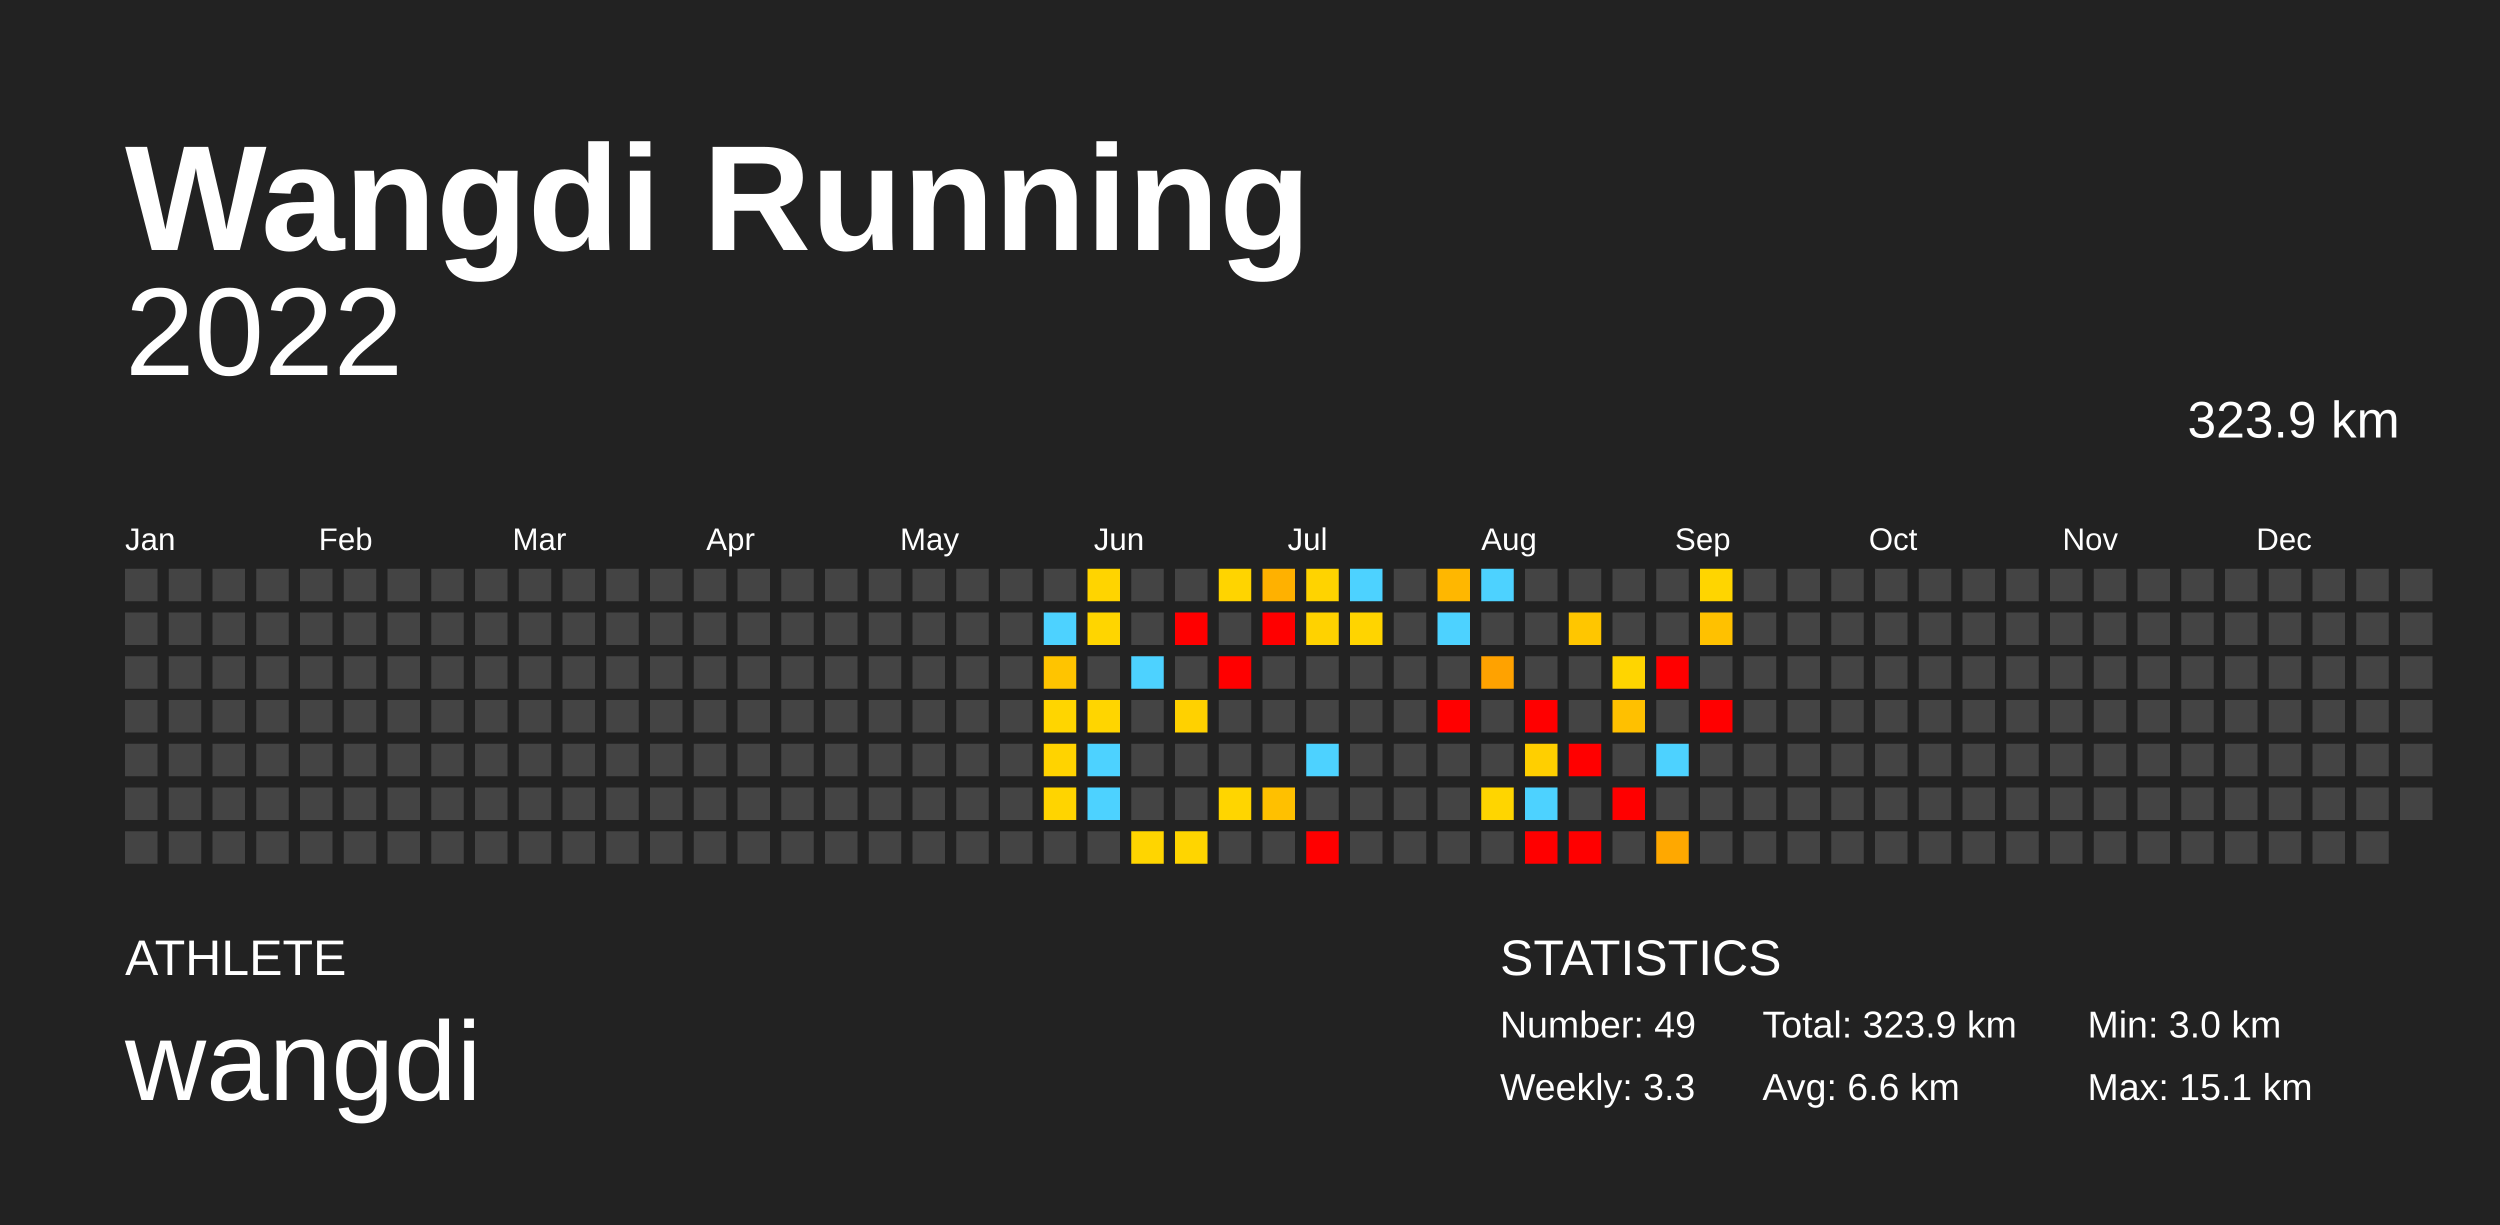
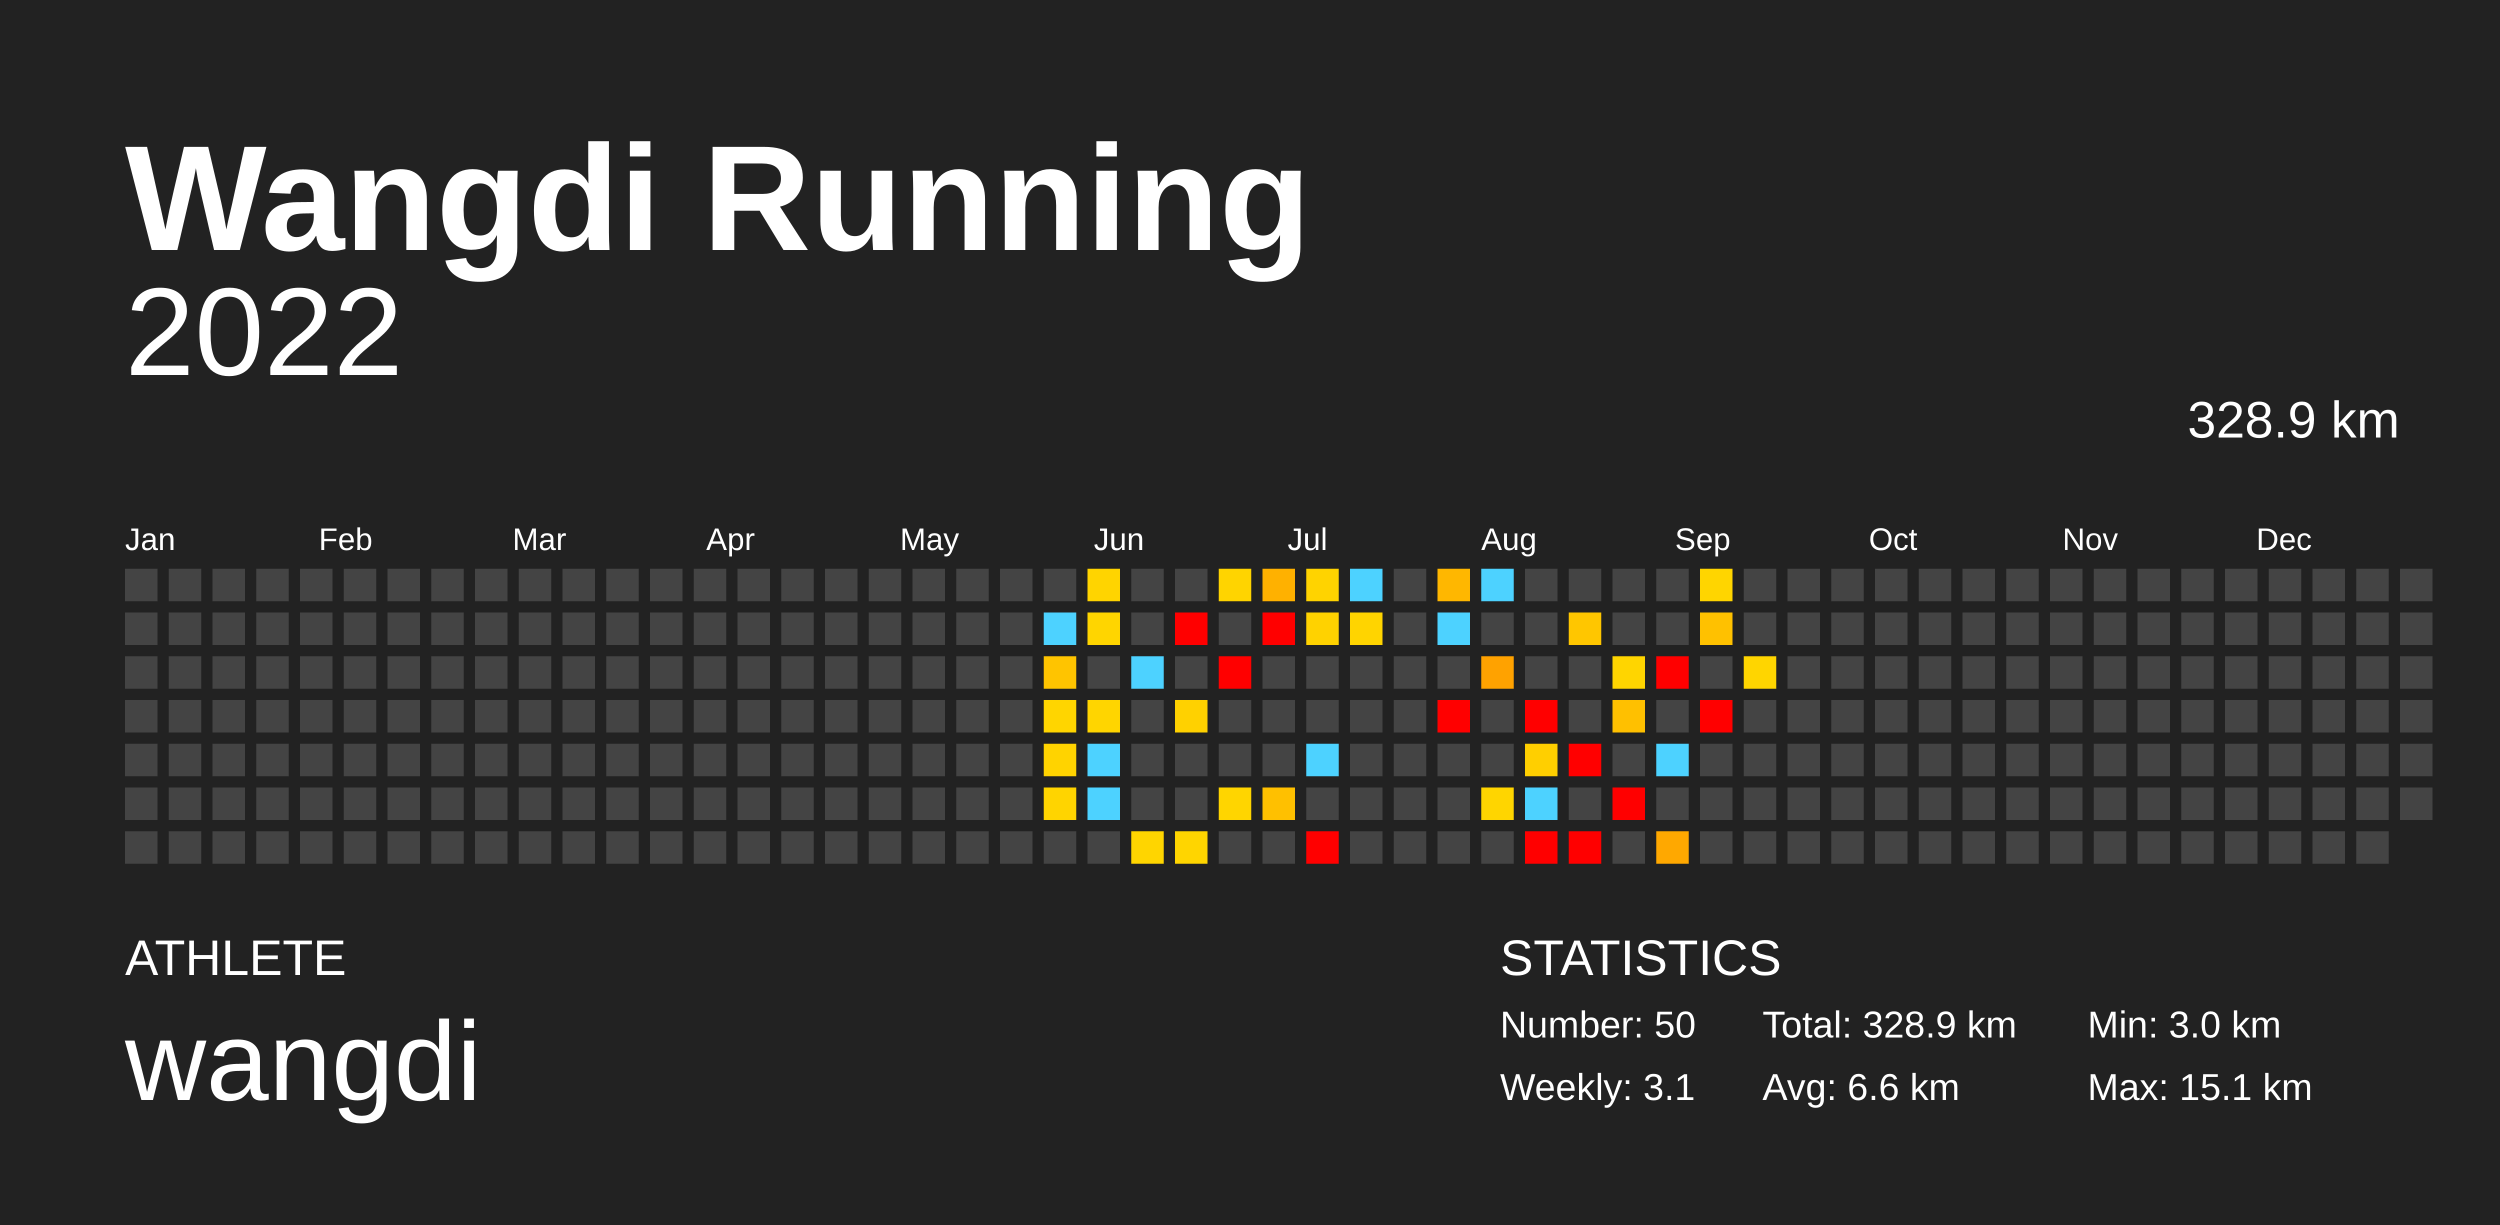
<svg xmlns="http://www.w3.org/2000/svg" baseProfile="full" height="98mm" version="1.1" viewBox="0,0,200,98" width="200mm">
  <defs />
  <rect fill="#222222" height="98" width="200" x="0" y="0" />
  <text fill="#FFFFFF" style="font-size:12px; font-family:Arial; font-weight:bold;" x="10" y="20">Wangdi Running</text>
  <text fill="#FFFFFF" style="font-size:4px; font-family:Arial" x="10" y="78">ATHLETE</text>
  <text fill="#FFFFFF" style="font-size:9px; font-family:Arial" x="10" y="88">wangdi</text>
  <text fill="#FFFFFF" style="font-size:4px; font-family:Arial" x="120" y="78">STATISTICS</text>
-   <text fill="#FFFFFF" style="font-size:3px; font-family:Arial" x="120" y="83">Number: 49</text>
-   <text fill="#FFFFFF" style="font-size:3px; font-family:Arial" x="120" y="88">Weekly: 3.3</text>
-   <text fill="#FFFFFF" style="font-size:3px; font-family:Arial" x="141" y="83">Total: 323.9 km</text>
+   <text fill="#FFFFFF" style="font-size:3px; font-family:Arial" x="120" y="83">Number: 50</text>
+   <text fill="#FFFFFF" style="font-size:3px; font-family:Arial" x="120" y="88">Weekly: 3.1</text>
+   <text fill="#FFFFFF" style="font-size:3px; font-family:Arial" x="141" y="83">Total: 328.9 km</text>
  <text fill="#FFFFFF" style="font-size:3px; font-family:Arial" x="141" y="88">Avg: 6.6 km</text>
  <text fill="#FFFFFF" style="font-size:3px; font-family:Arial" x="167" y="83">Min: 3.0 km</text>
  <text fill="#FFFFFF" style="font-size:3px; font-family:Arial" x="167" y="88">Max: 15.1 km</text>
  <text alignment-baseline="hanging" fill="#FFFFFF" style="font-size:10.0px; font-family:Arial;" x="10" y="30">2022</text>
-   <text alignment-baseline="hanging" fill="#FFFFFF" style="font-size:4.125px; font-family:Arial;" x="175" y="35">323.9 km</text>
+   <text alignment-baseline="hanging" fill="#FFFFFF" style="font-size:4.125px; font-family:Arial;" x="175" y="35">328.9 km</text>
  <text fill="#FFFFFF" style="font-size:2.5px; font-family:Arial" x="10.0" y="44">Jan</text>
  <text fill="#FFFFFF" style="font-size:2.5px; font-family:Arial" x="25.5" y="44">Feb</text>
  <text fill="#FFFFFF" style="font-size:2.5px; font-family:Arial" x="41.0" y="44">Mar</text>
  <text fill="#FFFFFF" style="font-size:2.5px; font-family:Arial" x="56.5" y="44">Apr</text>
  <text fill="#FFFFFF" style="font-size:2.5px; font-family:Arial" x="72.0" y="44">May</text>
  <text fill="#FFFFFF" style="font-size:2.5px; font-family:Arial" x="87.5" y="44">Jun</text>
  <text fill="#FFFFFF" style="font-size:2.5px; font-family:Arial" x="103.0" y="44">Jul</text>
  <text fill="#FFFFFF" style="font-size:2.5px; font-family:Arial" x="118.5" y="44">Aug</text>
  <text fill="#FFFFFF" style="font-size:2.5px; font-family:Arial" x="134.0" y="44">Sep</text>
  <text fill="#FFFFFF" style="font-size:2.5px; font-family:Arial" x="149.5" y="44">Oct</text>
  <text fill="#FFFFFF" style="font-size:2.5px; font-family:Arial" x="165.0" y="44">Nov</text>
  <text fill="#FFFFFF" style="font-size:2.5px; font-family:Arial" x="180.5" y="44">Dec</text>
  <rect fill="#444444" height="2.6" width="2.6" x="10.0" y="45.5" />
  <rect fill="#444444" height="2.6" width="2.6" x="10.0" y="49.0" />
  <rect fill="#444444" height="2.6" width="2.6" x="10.0" y="52.5" />
  <rect fill="#444444" height="2.6" width="2.6" x="10.0" y="56.0" />
  <rect fill="#444444" height="2.6" width="2.6" x="10.0" y="59.5" />
  <rect fill="#444444" height="2.6" width="2.6" x="10.0" y="63.0" />
  <rect fill="#444444" height="2.6" width="2.6" x="10.0" y="66.5" />
  <rect fill="#444444" height="2.6" width="2.6" x="13.5" y="45.5" />
  <rect fill="#444444" height="2.6" width="2.6" x="13.5" y="49.0" />
  <rect fill="#444444" height="2.6" width="2.6" x="13.5" y="52.5" />
  <rect fill="#444444" height="2.6" width="2.6" x="13.5" y="56.0" />
  <rect fill="#444444" height="2.6" width="2.6" x="13.5" y="59.5" />
  <rect fill="#444444" height="2.6" width="2.6" x="13.5" y="63.0" />
  <rect fill="#444444" height="2.6" width="2.6" x="13.5" y="66.5" />
  <rect fill="#444444" height="2.6" width="2.6" x="17.0" y="45.5" />
  <rect fill="#444444" height="2.6" width="2.6" x="17.0" y="49.0" />
  <rect fill="#444444" height="2.6" width="2.6" x="17.0" y="52.5" />
  <rect fill="#444444" height="2.6" width="2.6" x="17.0" y="56.0" />
  <rect fill="#444444" height="2.6" width="2.6" x="17.0" y="59.5" />
  <rect fill="#444444" height="2.6" width="2.6" x="17.0" y="63.0" />
  <rect fill="#444444" height="2.6" width="2.6" x="17.0" y="66.5" />
  <rect fill="#444444" height="2.6" width="2.6" x="20.5" y="45.5" />
  <rect fill="#444444" height="2.6" width="2.6" x="20.5" y="49.0" />
  <rect fill="#444444" height="2.6" width="2.6" x="20.5" y="52.5" />
  <rect fill="#444444" height="2.6" width="2.6" x="20.5" y="56.0" />
  <rect fill="#444444" height="2.6" width="2.6" x="20.5" y="59.5" />
  <rect fill="#444444" height="2.6" width="2.6" x="20.5" y="63.0" />
  <rect fill="#444444" height="2.6" width="2.6" x="20.5" y="66.5" />
  <rect fill="#444444" height="2.6" width="2.6" x="24.0" y="45.5" />
  <rect fill="#444444" height="2.6" width="2.6" x="24.0" y="49.0" />
  <rect fill="#444444" height="2.6" width="2.6" x="24.0" y="52.5" />
  <rect fill="#444444" height="2.6" width="2.6" x="24.0" y="56.0" />
  <rect fill="#444444" height="2.6" width="2.6" x="24.0" y="59.5" />
  <rect fill="#444444" height="2.6" width="2.6" x="24.0" y="63.0" />
  <rect fill="#444444" height="2.6" width="2.6" x="24.0" y="66.5" />
  <rect fill="#444444" height="2.6" width="2.6" x="27.5" y="45.5" />
  <rect fill="#444444" height="2.6" width="2.6" x="27.5" y="49.0" />
  <rect fill="#444444" height="2.6" width="2.6" x="27.5" y="52.5" />
  <rect fill="#444444" height="2.6" width="2.6" x="27.5" y="56.0" />
  <rect fill="#444444" height="2.6" width="2.6" x="27.5" y="59.5" />
  <rect fill="#444444" height="2.6" width="2.6" x="27.5" y="63.0" />
  <rect fill="#444444" height="2.6" width="2.6" x="27.5" y="66.5" />
  <rect fill="#444444" height="2.6" width="2.6" x="31.0" y="45.5" />
  <rect fill="#444444" height="2.6" width="2.6" x="31.0" y="49.0" />
  <rect fill="#444444" height="2.6" width="2.6" x="31.0" y="52.5" />
  <rect fill="#444444" height="2.6" width="2.6" x="31.0" y="56.0" />
  <rect fill="#444444" height="2.6" width="2.6" x="31.0" y="59.5" />
  <rect fill="#444444" height="2.6" width="2.6" x="31.0" y="63.0" />
  <rect fill="#444444" height="2.6" width="2.6" x="31.0" y="66.5" />
  <rect fill="#444444" height="2.6" width="2.6" x="34.5" y="45.5" />
  <rect fill="#444444" height="2.6" width="2.6" x="34.5" y="49.0" />
  <rect fill="#444444" height="2.6" width="2.6" x="34.5" y="52.5" />
  <rect fill="#444444" height="2.6" width="2.6" x="34.5" y="56.0" />
  <rect fill="#444444" height="2.6" width="2.6" x="34.5" y="59.5" />
  <rect fill="#444444" height="2.6" width="2.6" x="34.5" y="63.0" />
  <rect fill="#444444" height="2.6" width="2.6" x="34.5" y="66.5" />
  <rect fill="#444444" height="2.6" width="2.6" x="38.0" y="45.5" />
  <rect fill="#444444" height="2.6" width="2.6" x="38.0" y="49.0" />
  <rect fill="#444444" height="2.6" width="2.6" x="38.0" y="52.5" />
  <rect fill="#444444" height="2.6" width="2.6" x="38.0" y="56.0" />
  <rect fill="#444444" height="2.6" width="2.6" x="38.0" y="59.5" />
  <rect fill="#444444" height="2.6" width="2.6" x="38.0" y="63.0" />
  <rect fill="#444444" height="2.6" width="2.6" x="38.0" y="66.5" />
  <rect fill="#444444" height="2.6" width="2.6" x="41.5" y="45.5" />
  <rect fill="#444444" height="2.6" width="2.6" x="41.5" y="49.0" />
  <rect fill="#444444" height="2.6" width="2.6" x="41.5" y="52.5" />
  <rect fill="#444444" height="2.6" width="2.6" x="41.5" y="56.0" />
  <rect fill="#444444" height="2.6" width="2.6" x="41.5" y="59.5" />
  <rect fill="#444444" height="2.6" width="2.6" x="41.5" y="63.0" />
  <rect fill="#444444" height="2.6" width="2.6" x="41.5" y="66.5" />
  <rect fill="#444444" height="2.6" width="2.6" x="45.0" y="45.5" />
  <rect fill="#444444" height="2.6" width="2.6" x="45.0" y="49.0" />
  <rect fill="#444444" height="2.6" width="2.6" x="45.0" y="52.5" />
  <rect fill="#444444" height="2.6" width="2.6" x="45.0" y="56.0" />
  <rect fill="#444444" height="2.6" width="2.6" x="45.0" y="59.5" />
  <rect fill="#444444" height="2.6" width="2.6" x="45.0" y="63.0" />
  <rect fill="#444444" height="2.6" width="2.6" x="45.0" y="66.5" />
  <rect fill="#444444" height="2.6" width="2.6" x="48.5" y="45.5" />
  <rect fill="#444444" height="2.6" width="2.6" x="48.5" y="49.0" />
  <rect fill="#444444" height="2.6" width="2.6" x="48.5" y="52.5" />
  <rect fill="#444444" height="2.6" width="2.6" x="48.5" y="56.0" />
  <rect fill="#444444" height="2.6" width="2.6" x="48.5" y="59.5" />
  <rect fill="#444444" height="2.6" width="2.6" x="48.5" y="63.0" />
  <rect fill="#444444" height="2.6" width="2.6" x="48.5" y="66.5" />
  <rect fill="#444444" height="2.6" width="2.6" x="52.0" y="45.5" />
  <rect fill="#444444" height="2.6" width="2.6" x="52.0" y="49.0" />
  <rect fill="#444444" height="2.6" width="2.6" x="52.0" y="52.5" />
  <rect fill="#444444" height="2.6" width="2.6" x="52.0" y="56.0" />
  <rect fill="#444444" height="2.6" width="2.6" x="52.0" y="59.5" />
  <rect fill="#444444" height="2.6" width="2.6" x="52.0" y="63.0" />
  <rect fill="#444444" height="2.6" width="2.6" x="52.0" y="66.5" />
  <rect fill="#444444" height="2.6" width="2.6" x="55.5" y="45.5" />
  <rect fill="#444444" height="2.6" width="2.6" x="55.5" y="49.0" />
  <rect fill="#444444" height="2.6" width="2.6" x="55.5" y="52.5" />
  <rect fill="#444444" height="2.6" width="2.6" x="55.5" y="56.0" />
  <rect fill="#444444" height="2.6" width="2.6" x="55.5" y="59.5" />
  <rect fill="#444444" height="2.6" width="2.6" x="55.5" y="63.0" />
  <rect fill="#444444" height="2.6" width="2.6" x="55.5" y="66.5" />
  <rect fill="#444444" height="2.6" width="2.6" x="59.0" y="45.5" />
  <rect fill="#444444" height="2.6" width="2.6" x="59.0" y="49.0" />
  <rect fill="#444444" height="2.6" width="2.6" x="59.0" y="52.5" />
  <rect fill="#444444" height="2.6" width="2.6" x="59.0" y="56.0" />
  <rect fill="#444444" height="2.6" width="2.6" x="59.0" y="59.5" />
  <rect fill="#444444" height="2.6" width="2.6" x="59.0" y="63.0" />
  <rect fill="#444444" height="2.6" width="2.6" x="59.0" y="66.5" />
  <rect fill="#444444" height="2.6" width="2.6" x="62.5" y="45.5" />
  <rect fill="#444444" height="2.6" width="2.6" x="62.5" y="49.0" />
  <rect fill="#444444" height="2.6" width="2.6" x="62.5" y="52.5" />
  <rect fill="#444444" height="2.6" width="2.6" x="62.5" y="56.0" />
  <rect fill="#444444" height="2.6" width="2.6" x="62.5" y="59.5" />
  <rect fill="#444444" height="2.6" width="2.6" x="62.5" y="63.0" />
  <rect fill="#444444" height="2.6" width="2.6" x="62.5" y="66.5" />
  <rect fill="#444444" height="2.6" width="2.6" x="66.0" y="45.5" />
  <rect fill="#444444" height="2.6" width="2.6" x="66.0" y="49.0" />
  <rect fill="#444444" height="2.6" width="2.6" x="66.0" y="52.5" />
  <rect fill="#444444" height="2.6" width="2.6" x="66.0" y="56.0" />
  <rect fill="#444444" height="2.6" width="2.6" x="66.0" y="59.5" />
  <rect fill="#444444" height="2.6" width="2.6" x="66.0" y="63.0" />
  <rect fill="#444444" height="2.6" width="2.6" x="66.0" y="66.5" />
  <rect fill="#444444" height="2.6" width="2.6" x="69.5" y="45.5" />
  <rect fill="#444444" height="2.6" width="2.6" x="69.5" y="49.0" />
  <rect fill="#444444" height="2.6" width="2.6" x="69.5" y="52.5" />
  <rect fill="#444444" height="2.6" width="2.6" x="69.5" y="56.0" />
  <rect fill="#444444" height="2.6" width="2.6" x="69.5" y="59.5" />
  <rect fill="#444444" height="2.6" width="2.6" x="69.5" y="63.0" />
  <rect fill="#444444" height="2.6" width="2.6" x="69.5" y="66.5" />
  <rect fill="#444444" height="2.6" width="2.6" x="73.0" y="45.5" />
  <rect fill="#444444" height="2.6" width="2.6" x="73.0" y="49.0" />
  <rect fill="#444444" height="2.6" width="2.6" x="73.0" y="52.5" />
  <rect fill="#444444" height="2.6" width="2.6" x="73.0" y="56.0" />
  <rect fill="#444444" height="2.6" width="2.6" x="73.0" y="59.5" />
  <rect fill="#444444" height="2.6" width="2.6" x="73.0" y="63.0" />
  <rect fill="#444444" height="2.6" width="2.6" x="73.0" y="66.5" />
  <rect fill="#444444" height="2.6" width="2.6" x="76.5" y="45.5" />
  <rect fill="#444444" height="2.6" width="2.6" x="76.5" y="49.0" />
  <rect fill="#444444" height="2.6" width="2.6" x="76.5" y="52.5" />
  <rect fill="#444444" height="2.6" width="2.6" x="76.5" y="56.0" />
  <rect fill="#444444" height="2.6" width="2.6" x="76.5" y="59.5" />
  <rect fill="#444444" height="2.6" width="2.6" x="76.5" y="63.0" />
  <rect fill="#444444" height="2.6" width="2.6" x="76.5" y="66.5" />
  <rect fill="#444444" height="2.6" width="2.6" x="80.0" y="45.5" />
  <rect fill="#444444" height="2.6" width="2.6" x="80.0" y="49.0" />
  <rect fill="#444444" height="2.6" width="2.6" x="80.0" y="52.5" />
  <rect fill="#444444" height="2.6" width="2.6" x="80.0" y="56.0" />
  <rect fill="#444444" height="2.6" width="2.6" x="80.0" y="59.5" />
  <rect fill="#444444" height="2.6" width="2.6" x="80.0" y="63.0" />
  <rect fill="#444444" height="2.6" width="2.6" x="80.0" y="66.5" />
  <rect fill="#444444" height="2.6" width="2.6" x="83.5" y="45.5" />
  <rect fill="#4dd2ff" height="2.6" width="2.6" x="83.5" y="49.0" />
  <rect fill="#ffc400" height="2.6" width="2.6" x="83.5" y="52.5" />
  <rect fill="#ffd500" height="2.6" width="2.6" x="83.5" y="56.0" />
  <rect fill="#ffd300" height="2.6" width="2.6" x="83.5" y="59.5" />
  <rect fill="#ffd400" height="2.6" width="2.6" x="83.5" y="63.0" />
  <rect fill="#444444" height="2.6" width="2.6" x="83.5" y="66.5" />
  <rect fill="#ffd400" height="2.6" width="2.6" x="87.0" y="45.5" />
  <rect fill="#ffd500" height="2.6" width="2.6" x="87.0" y="49.0" />
  <rect fill="#444444" height="2.6" width="2.6" x="87.0" y="52.5" />
  <rect fill="#ffd500" height="2.6" width="2.6" x="87.0" y="56.0" />
  <rect fill="#4dd2ff" height="2.6" width="2.6" x="87.0" y="59.5" />
  <rect fill="#4dd2ff" height="2.6" width="2.6" x="87.0" y="63.0" />
  <rect fill="#444444" height="2.6" width="2.6" x="87.0" y="66.5" />
  <rect fill="#444444" height="2.6" width="2.6" x="90.5" y="45.5" />
  <rect fill="#444444" height="2.6" width="2.6" x="90.5" y="49.0" />
  <rect fill="#4dd2ff" height="2.6" width="2.6" x="90.5" y="52.5" />
  <rect fill="#444444" height="2.6" width="2.6" x="90.5" y="56.0" />
  <rect fill="#444444" height="2.6" width="2.6" x="90.5" y="59.5" />
  <rect fill="#444444" height="2.6" width="2.6" x="90.5" y="63.0" />
  <rect fill="#ffd500" height="2.6" width="2.6" x="90.5" y="66.5" />
  <rect fill="#444444" height="2.6" width="2.6" x="94.0" y="45.5" />
  <rect fill="red" height="2.6" width="2.6" x="94.0" y="49.0" />
  <rect fill="#444444" height="2.6" width="2.6" x="94.0" y="52.5" />
  <rect fill="#ffd100" height="2.6" width="2.6" x="94.0" y="56.0" />
  <rect fill="#444444" height="2.6" width="2.6" x="94.0" y="59.5" />
  <rect fill="#444444" height="2.6" width="2.6" x="94.0" y="63.0" />
  <rect fill="#ffd500" height="2.6" width="2.6" x="94.0" y="66.5" />
  <rect fill="#ffd400" height="2.6" width="2.6" x="97.5" y="45.5" />
  <rect fill="#444444" height="2.6" width="2.6" x="97.5" y="49.0" />
  <rect fill="red" height="2.6" width="2.6" x="97.5" y="52.5" />
  <rect fill="#444444" height="2.6" width="2.6" x="97.5" y="56.0" />
  <rect fill="#444444" height="2.6" width="2.6" x="97.5" y="59.5" />
  <rect fill="#ffd500" height="2.6" width="2.6" x="97.5" y="63.0" />
  <rect fill="#444444" height="2.6" width="2.6" x="97.5" y="66.5" />
  <rect fill="#ffb100" height="2.6" width="2.6" x="101.0" y="45.5" />
  <rect fill="red" height="2.6" width="2.6" x="101.0" y="49.0" />
  <rect fill="#444444" height="2.6" width="2.6" x="101.0" y="52.5" />
  <rect fill="#444444" height="2.6" width="2.6" x="101.0" y="56.0" />
  <rect fill="#444444" height="2.6" width="2.6" x="101.0" y="59.5" />
  <rect fill="#ffc000" height="2.6" width="2.6" x="101.0" y="63.0" />
  <rect fill="#444444" height="2.6" width="2.6" x="101.0" y="66.5" />
  <rect fill="#ffd300" height="2.6" width="2.6" x="104.5" y="45.5" />
  <rect fill="#ffd200" height="2.6" width="2.6" x="104.5" y="49.0" />
  <rect fill="#444444" height="2.6" width="2.6" x="104.5" y="52.5" />
  <rect fill="#444444" height="2.6" width="2.6" x="104.5" y="56.0" />
  <rect fill="#4dd2ff" height="2.6" width="2.6" x="104.5" y="59.5" />
  <rect fill="#444444" height="2.6" width="2.6" x="104.5" y="63.0" />
  <rect fill="red" height="2.6" width="2.6" x="104.5" y="66.5" />
  <rect fill="#4dd2ff" height="2.6" width="2.6" x="108.0" y="45.5" />
  <rect fill="#ffd400" height="2.6" width="2.6" x="108.0" y="49.0" />
  <rect fill="#444444" height="2.6" width="2.6" x="108.0" y="52.5" />
  <rect fill="#444444" height="2.6" width="2.6" x="108.0" y="56.0" />
  <rect fill="#444444" height="2.6" width="2.6" x="108.0" y="59.5" />
  <rect fill="#444444" height="2.6" width="2.6" x="108.0" y="63.0" />
  <rect fill="#444444" height="2.6" width="2.6" x="108.0" y="66.5" />
  <rect fill="#444444" height="2.6" width="2.6" x="111.5" y="45.5" />
  <rect fill="#444444" height="2.6" width="2.6" x="111.5" y="49.0" />
  <rect fill="#444444" height="2.6" width="2.6" x="111.5" y="52.5" />
  <rect fill="#444444" height="2.6" width="2.6" x="111.5" y="56.0" />
  <rect fill="#444444" height="2.6" width="2.6" x="111.5" y="59.5" />
  <rect fill="#444444" height="2.6" width="2.6" x="111.5" y="63.0" />
  <rect fill="#444444" height="2.6" width="2.6" x="111.5" y="66.5" />
  <rect fill="#ffb700" height="2.6" width="2.6" x="115.0" y="45.5" />
  <rect fill="#4dd2ff" height="2.6" width="2.6" x="115.0" y="49.0" />
  <rect fill="#444444" height="2.6" width="2.6" x="115.0" y="52.5" />
  <rect fill="red" height="2.6" width="2.6" x="115.0" y="56.0" />
  <rect fill="#444444" height="2.6" width="2.6" x="115.0" y="59.5" />
  <rect fill="#444444" height="2.6" width="2.6" x="115.0" y="63.0" />
  <rect fill="#444444" height="2.6" width="2.6" x="115.0" y="66.5" />
  <rect fill="#4dd2ff" height="2.6" width="2.6" x="118.5" y="45.5" />
  <rect fill="#444444" height="2.6" width="2.6" x="118.5" y="49.0" />
  <rect fill="#ffa200" height="2.6" width="2.6" x="118.5" y="52.5" />
  <rect fill="#444444" height="2.6" width="2.6" x="118.5" y="56.0" />
  <rect fill="#444444" height="2.6" width="2.6" x="118.5" y="59.5" />
  <rect fill="#ffd500" height="2.6" width="2.6" x="118.5" y="63.0" />
  <rect fill="#444444" height="2.6" width="2.6" x="118.5" y="66.5" />
  <rect fill="#444444" height="2.6" width="2.6" x="122.0" y="45.5" />
  <rect fill="#444444" height="2.6" width="2.6" x="122.0" y="49.0" />
  <rect fill="#444444" height="2.6" width="2.6" x="122.0" y="52.5" />
  <rect fill="red" height="2.6" width="2.6" x="122.0" y="56.0" />
  <rect fill="#ffcf00" height="2.6" width="2.6" x="122.0" y="59.5" />
  <rect fill="#4dd2ff" height="2.6" width="2.6" x="122.0" y="63.0" />
  <rect fill="red" height="2.6" width="2.6" x="122.0" y="66.5" />
  <rect fill="#444444" height="2.6" width="2.6" x="125.5" y="45.5" />
  <rect fill="#ffc600" height="2.6" width="2.6" x="125.5" y="49.0" />
  <rect fill="#444444" height="2.6" width="2.6" x="125.5" y="52.5" />
  <rect fill="#444444" height="2.6" width="2.6" x="125.5" y="56.0" />
  <rect fill="red" height="2.6" width="2.6" x="125.5" y="59.5" />
  <rect fill="#444444" height="2.6" width="2.6" x="125.5" y="63.0" />
  <rect fill="red" height="2.6" width="2.6" x="125.5" y="66.5" />
  <rect fill="#444444" height="2.6" width="2.6" x="129.0" y="45.5" />
  <rect fill="#444444" height="2.6" width="2.6" x="129.0" y="49.0" />
  <rect fill="#ffd500" height="2.6" width="2.6" x="129.0" y="52.5" />
  <rect fill="#ffc000" height="2.6" width="2.6" x="129.0" y="56.0" />
  <rect fill="#444444" height="2.6" width="2.6" x="129.0" y="59.5" />
  <rect fill="red" height="2.6" width="2.6" x="129.0" y="63.0" />
  <rect fill="#444444" height="2.6" width="2.6" x="129.0" y="66.5" />
  <rect fill="#444444" height="2.6" width="2.6" x="132.5" y="45.5" />
  <rect fill="#444444" height="2.6" width="2.6" x="132.5" y="49.0" />
  <rect fill="red" height="2.6" width="2.6" x="132.5" y="52.5" />
  <rect fill="#444444" height="2.6" width="2.6" x="132.5" y="56.0" />
  <rect fill="#4dd2ff" height="2.6" width="2.6" x="132.5" y="59.5" />
  <rect fill="#444444" height="2.6" width="2.6" x="132.5" y="63.0" />
  <rect fill="#ffa800" height="2.6" width="2.6" x="132.5" y="66.5" />
  <rect fill="#ffd500" height="2.6" width="2.6" x="136.0" y="45.5" />
  <rect fill="#ffc100" height="2.6" width="2.6" x="136.0" y="49.0" />
  <rect fill="#444444" height="2.6" width="2.6" x="136.0" y="52.5" />
  <rect fill="red" height="2.6" width="2.6" x="136.0" y="56.0" />
  <rect fill="#444444" height="2.6" width="2.6" x="136.0" y="59.5" />
  <rect fill="#444444" height="2.6" width="2.6" x="136.0" y="63.0" />
  <rect fill="#444444" height="2.6" width="2.6" x="136.0" y="66.5" />
  <rect fill="#444444" height="2.6" width="2.6" x="139.5" y="45.5" />
  <rect fill="#444444" height="2.6" width="2.6" x="139.5" y="49.0" />
-   <rect fill="#444444" height="2.6" width="2.6" x="139.5" y="52.5" />
+   <rect fill="#ffd500" height="2.6" width="2.6" x="139.5" y="52.5" />
  <rect fill="#444444" height="2.6" width="2.6" x="139.5" y="56.0" />
  <rect fill="#444444" height="2.6" width="2.6" x="139.5" y="59.5" />
  <rect fill="#444444" height="2.6" width="2.6" x="139.5" y="63.0" />
  <rect fill="#444444" height="2.6" width="2.6" x="139.5" y="66.5" />
  <rect fill="#444444" height="2.6" width="2.6" x="143.0" y="45.5" />
  <rect fill="#444444" height="2.6" width="2.6" x="143.0" y="49.0" />
  <rect fill="#444444" height="2.6" width="2.6" x="143.0" y="52.5" />
  <rect fill="#444444" height="2.6" width="2.6" x="143.0" y="56.0" />
  <rect fill="#444444" height="2.6" width="2.6" x="143.0" y="59.5" />
  <rect fill="#444444" height="2.6" width="2.6" x="143.0" y="63.0" />
  <rect fill="#444444" height="2.6" width="2.6" x="143.0" y="66.5" />
  <rect fill="#444444" height="2.6" width="2.6" x="146.5" y="45.5" />
  <rect fill="#444444" height="2.6" width="2.6" x="146.5" y="49.0" />
  <rect fill="#444444" height="2.6" width="2.6" x="146.5" y="52.5" />
  <rect fill="#444444" height="2.6" width="2.6" x="146.5" y="56.0" />
  <rect fill="#444444" height="2.6" width="2.6" x="146.5" y="59.5" />
  <rect fill="#444444" height="2.6" width="2.6" x="146.5" y="63.0" />
  <rect fill="#444444" height="2.6" width="2.6" x="146.5" y="66.5" />
  <rect fill="#444444" height="2.6" width="2.6" x="150.0" y="45.5" />
  <rect fill="#444444" height="2.6" width="2.6" x="150.0" y="49.0" />
  <rect fill="#444444" height="2.6" width="2.6" x="150.0" y="52.5" />
  <rect fill="#444444" height="2.6" width="2.6" x="150.0" y="56.0" />
  <rect fill="#444444" height="2.6" width="2.6" x="150.0" y="59.5" />
  <rect fill="#444444" height="2.6" width="2.6" x="150.0" y="63.0" />
  <rect fill="#444444" height="2.6" width="2.6" x="150.0" y="66.5" />
  <rect fill="#444444" height="2.6" width="2.6" x="153.5" y="45.5" />
  <rect fill="#444444" height="2.6" width="2.6" x="153.5" y="49.0" />
  <rect fill="#444444" height="2.6" width="2.6" x="153.5" y="52.5" />
  <rect fill="#444444" height="2.6" width="2.6" x="153.5" y="56.0" />
  <rect fill="#444444" height="2.6" width="2.6" x="153.5" y="59.5" />
  <rect fill="#444444" height="2.6" width="2.6" x="153.5" y="63.0" />
  <rect fill="#444444" height="2.6" width="2.6" x="153.5" y="66.5" />
  <rect fill="#444444" height="2.6" width="2.6" x="157.0" y="45.5" />
  <rect fill="#444444" height="2.6" width="2.6" x="157.0" y="49.0" />
  <rect fill="#444444" height="2.6" width="2.6" x="157.0" y="52.5" />
  <rect fill="#444444" height="2.6" width="2.6" x="157.0" y="56.0" />
  <rect fill="#444444" height="2.6" width="2.6" x="157.0" y="59.5" />
  <rect fill="#444444" height="2.6" width="2.6" x="157.0" y="63.0" />
  <rect fill="#444444" height="2.6" width="2.6" x="157.0" y="66.5" />
  <rect fill="#444444" height="2.6" width="2.6" x="160.5" y="45.5" />
  <rect fill="#444444" height="2.6" width="2.6" x="160.5" y="49.0" />
  <rect fill="#444444" height="2.6" width="2.6" x="160.5" y="52.5" />
  <rect fill="#444444" height="2.6" width="2.6" x="160.5" y="56.0" />
  <rect fill="#444444" height="2.6" width="2.6" x="160.5" y="59.5" />
  <rect fill="#444444" height="2.6" width="2.6" x="160.5" y="63.0" />
  <rect fill="#444444" height="2.6" width="2.6" x="160.5" y="66.5" />
  <rect fill="#444444" height="2.6" width="2.6" x="164.0" y="45.5" />
  <rect fill="#444444" height="2.6" width="2.6" x="164.0" y="49.0" />
  <rect fill="#444444" height="2.6" width="2.6" x="164.0" y="52.5" />
  <rect fill="#444444" height="2.6" width="2.6" x="164.0" y="56.0" />
  <rect fill="#444444" height="2.6" width="2.6" x="164.0" y="59.5" />
  <rect fill="#444444" height="2.6" width="2.6" x="164.0" y="63.0" />
  <rect fill="#444444" height="2.6" width="2.6" x="164.0" y="66.5" />
  <rect fill="#444444" height="2.6" width="2.6" x="167.5" y="45.5" />
  <rect fill="#444444" height="2.6" width="2.6" x="167.5" y="49.0" />
  <rect fill="#444444" height="2.6" width="2.6" x="167.5" y="52.5" />
  <rect fill="#444444" height="2.6" width="2.6" x="167.5" y="56.0" />
  <rect fill="#444444" height="2.6" width="2.6" x="167.5" y="59.5" />
  <rect fill="#444444" height="2.6" width="2.6" x="167.5" y="63.0" />
  <rect fill="#444444" height="2.6" width="2.6" x="167.5" y="66.5" />
  <rect fill="#444444" height="2.6" width="2.6" x="171.0" y="45.5" />
  <rect fill="#444444" height="2.6" width="2.6" x="171.0" y="49.0" />
  <rect fill="#444444" height="2.6" width="2.6" x="171.0" y="52.5" />
  <rect fill="#444444" height="2.6" width="2.6" x="171.0" y="56.0" />
  <rect fill="#444444" height="2.6" width="2.6" x="171.0" y="59.5" />
  <rect fill="#444444" height="2.6" width="2.6" x="171.0" y="63.0" />
  <rect fill="#444444" height="2.6" width="2.6" x="171.0" y="66.5" />
  <rect fill="#444444" height="2.6" width="2.6" x="174.5" y="45.5" />
  <rect fill="#444444" height="2.6" width="2.6" x="174.5" y="49.0" />
  <rect fill="#444444" height="2.6" width="2.6" x="174.5" y="52.5" />
  <rect fill="#444444" height="2.6" width="2.6" x="174.5" y="56.0" />
  <rect fill="#444444" height="2.6" width="2.6" x="174.5" y="59.5" />
  <rect fill="#444444" height="2.6" width="2.6" x="174.5" y="63.0" />
  <rect fill="#444444" height="2.6" width="2.6" x="174.5" y="66.5" />
  <rect fill="#444444" height="2.6" width="2.6" x="178.0" y="45.5" />
  <rect fill="#444444" height="2.6" width="2.6" x="178.0" y="49.0" />
  <rect fill="#444444" height="2.6" width="2.6" x="178.0" y="52.5" />
  <rect fill="#444444" height="2.6" width="2.6" x="178.0" y="56.0" />
  <rect fill="#444444" height="2.6" width="2.6" x="178.0" y="59.5" />
  <rect fill="#444444" height="2.6" width="2.6" x="178.0" y="63.0" />
  <rect fill="#444444" height="2.6" width="2.6" x="178.0" y="66.5" />
  <rect fill="#444444" height="2.6" width="2.6" x="181.5" y="45.5" />
  <rect fill="#444444" height="2.6" width="2.6" x="181.5" y="49.0" />
  <rect fill="#444444" height="2.6" width="2.6" x="181.5" y="52.5" />
  <rect fill="#444444" height="2.6" width="2.6" x="181.5" y="56.0" />
  <rect fill="#444444" height="2.6" width="2.6" x="181.5" y="59.5" />
  <rect fill="#444444" height="2.6" width="2.6" x="181.5" y="63.0" />
  <rect fill="#444444" height="2.6" width="2.6" x="181.5" y="66.5" />
  <rect fill="#444444" height="2.6" width="2.6" x="185.0" y="45.5" />
  <rect fill="#444444" height="2.6" width="2.6" x="185.0" y="49.0" />
  <rect fill="#444444" height="2.6" width="2.6" x="185.0" y="52.5" />
  <rect fill="#444444" height="2.6" width="2.6" x="185.0" y="56.0" />
  <rect fill="#444444" height="2.6" width="2.6" x="185.0" y="59.5" />
  <rect fill="#444444" height="2.6" width="2.6" x="185.0" y="63.0" />
  <rect fill="#444444" height="2.6" width="2.6" x="185.0" y="66.5" />
  <rect fill="#444444" height="2.6" width="2.6" x="188.5" y="45.5" />
  <rect fill="#444444" height="2.6" width="2.6" x="188.5" y="49.0" />
  <rect fill="#444444" height="2.6" width="2.6" x="188.5" y="52.5" />
  <rect fill="#444444" height="2.6" width="2.6" x="188.5" y="56.0" />
  <rect fill="#444444" height="2.6" width="2.6" x="188.5" y="59.5" />
  <rect fill="#444444" height="2.6" width="2.6" x="188.5" y="63.0" />
  <rect fill="#444444" height="2.6" width="2.6" x="188.5" y="66.5" />
  <rect fill="#444444" height="2.6" width="2.6" x="192.0" y="45.5" />
  <rect fill="#444444" height="2.6" width="2.6" x="192.0" y="49.0" />
  <rect fill="#444444" height="2.6" width="2.6" x="192.0" y="52.5" />
  <rect fill="#444444" height="2.6" width="2.6" x="192.0" y="56.0" />
  <rect fill="#444444" height="2.6" width="2.6" x="192.0" y="59.5" />
  <rect fill="#444444" height="2.6" width="2.6" x="192.0" y="63.0" />
</svg>
